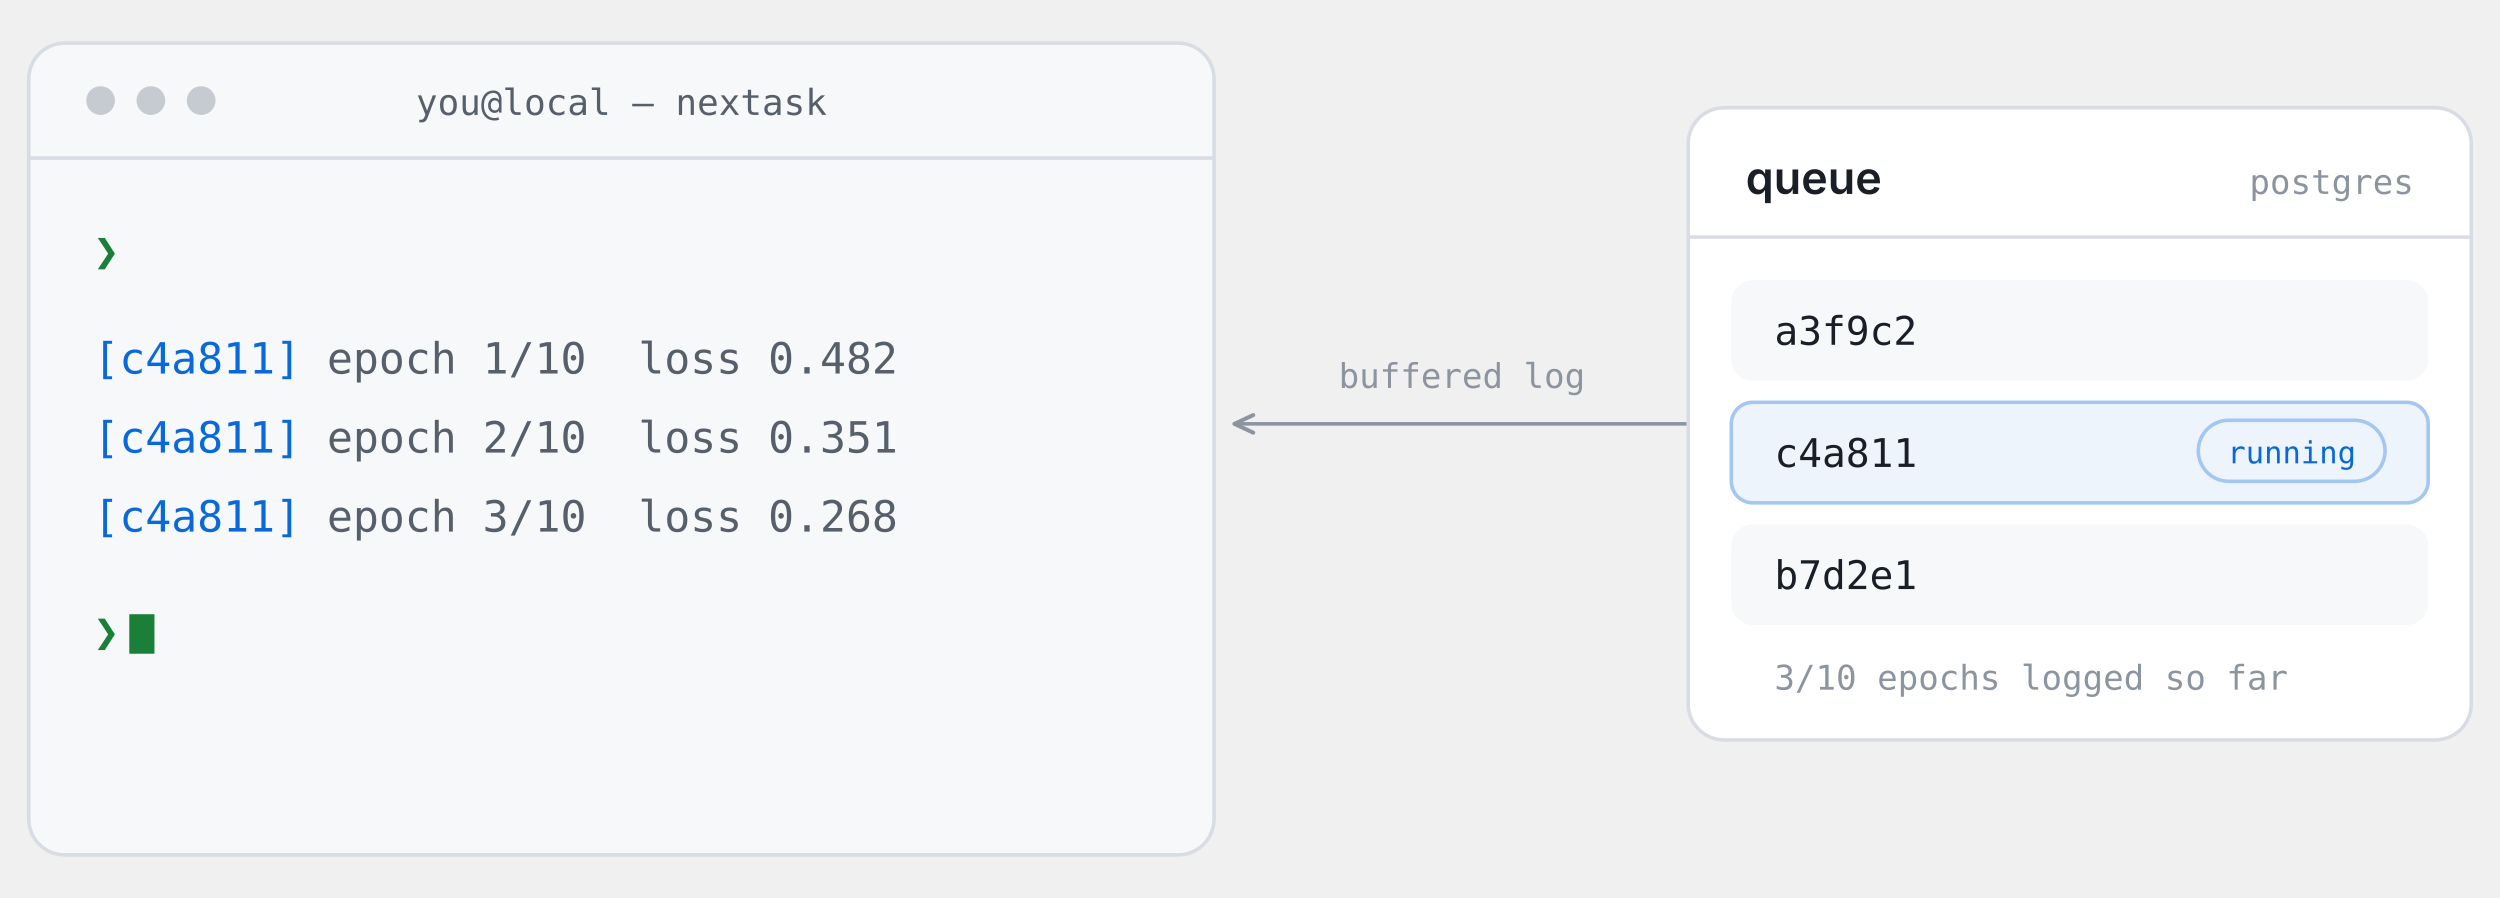
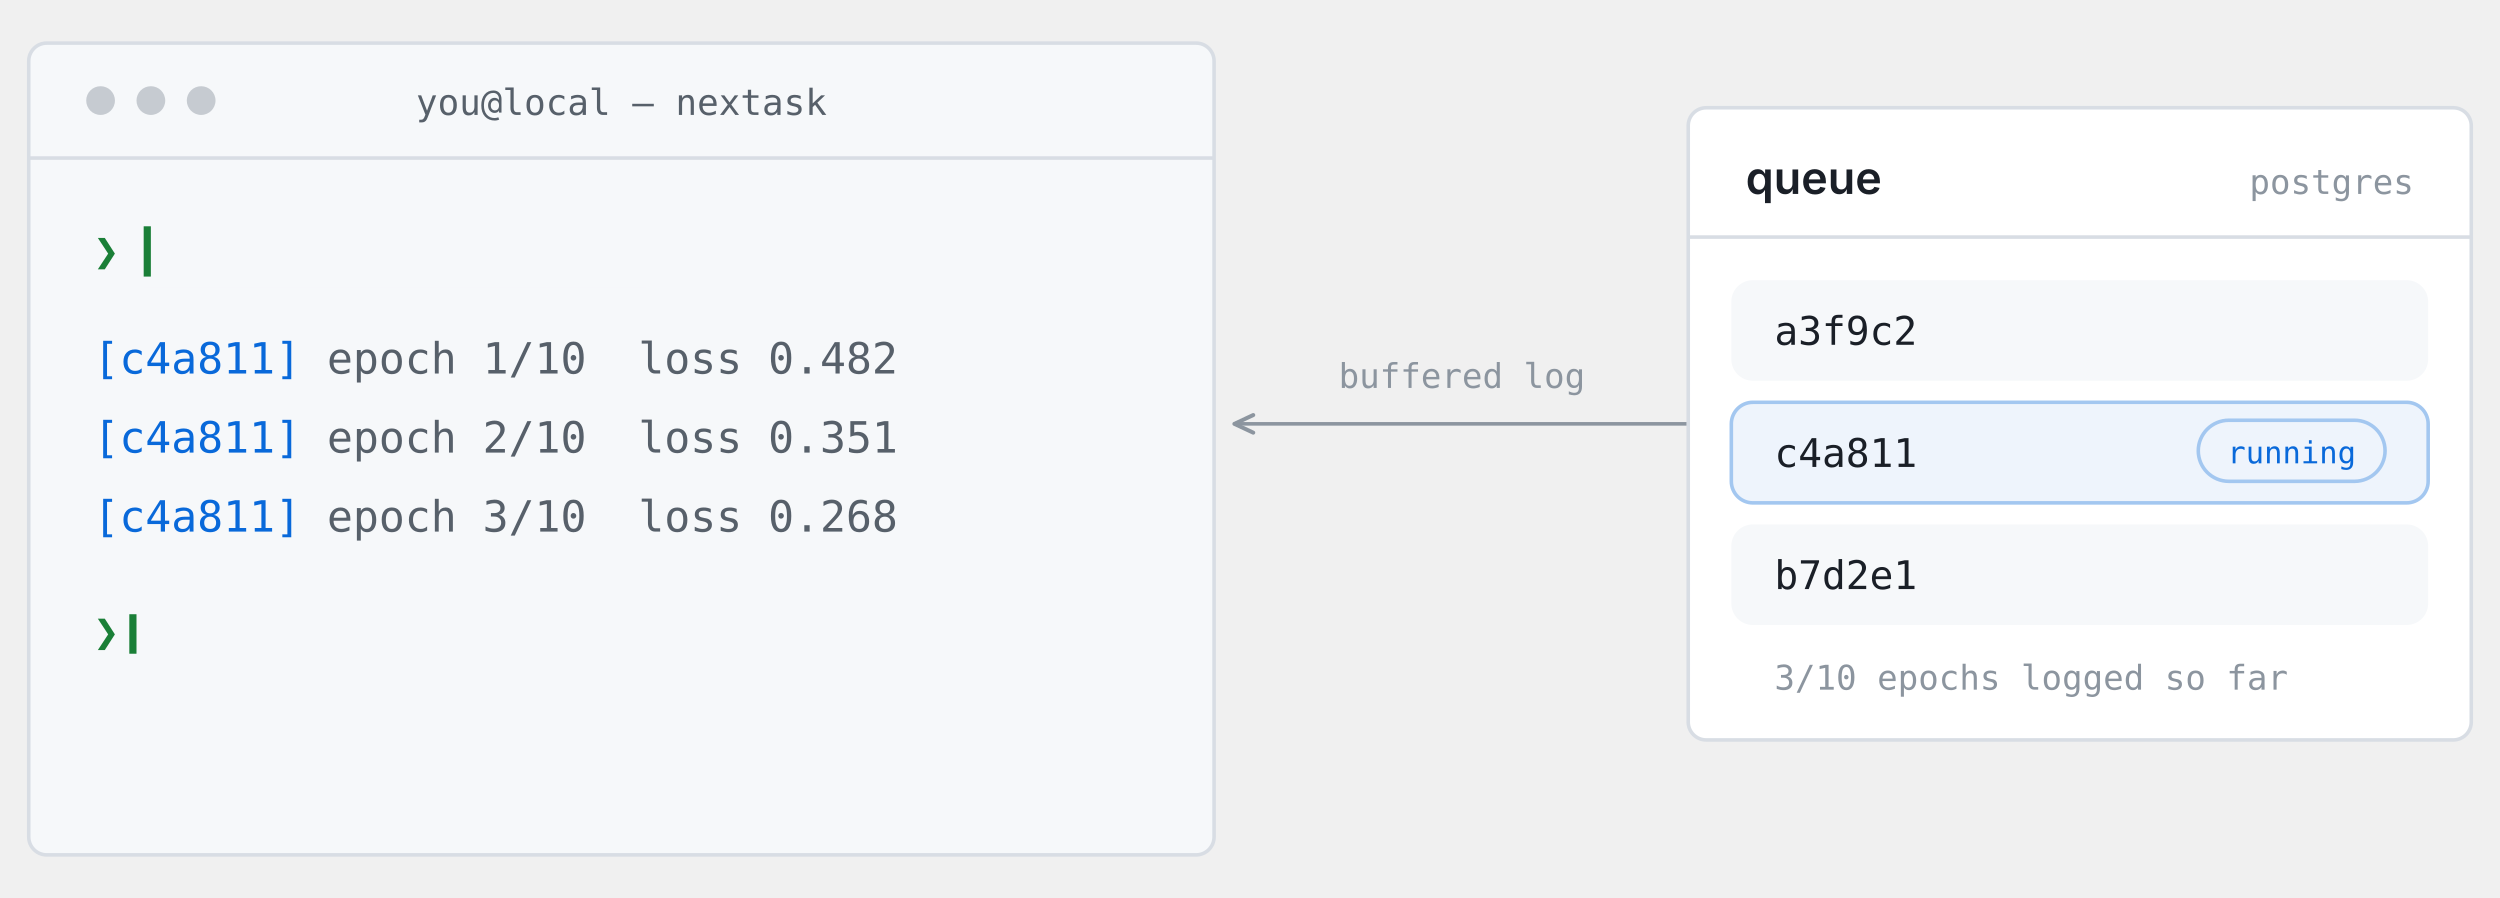
<svg xmlns="http://www.w3.org/2000/svg" viewBox="0 0 696 250" width="696" height="250" font-family="Inter, sans-serif">
  <defs>
    <marker id="aG" viewBox="0 0 10 10" refX="8" refY="5" markerWidth="7" markerHeight="7" orient="auto-start-reverse">
      <path d="M1 1.5 L8.5 5 L1 8.5" fill="none" stroke="#8c959f" stroke-width="1.6" stroke-linecap="round" stroke-linejoin="round" />
    </marker>
    <clipPath id="clipLog">
      <rect x="9" y="45" width="328" height="192" />
    </clipPath>
  </defs>
-   <rect x="8" y="12" width="330" height="226" rx="10" fill="#f6f8fa" stroke="#d8dde4" />
+   <rect x="8" y="12" width="330" height="226" rx="5" fill="#f6f8fa" stroke="#d8dde4" />
  <line x1="8" y1="44" x2="338" y2="44" stroke="#d8dde4" />
  <circle cx="28" cy="28" r="4" fill="#8c959f" opacity="0.45" />
  <circle cx="42" cy="28" r="4" fill="#8c959f" opacity="0.45" />
  <circle cx="56" cy="28" r="4" fill="#8c959f" opacity="0.45" />
  <text x="173" y="32" text-anchor="middle" font-family="'JetBrains Mono',monospace" font-size="10" fill="#57606a">you@local — nextask</text>
  <g font-family="'JetBrains Mono',monospace" font-size="12">
    <text x="26" y="74" fill="#1a1f27">
      <tspan fill="#1a7f37">❯</tspan> nextask log c4a811</text>
    <g clip-path="url(#clipLog)">
-       <rect x="40" y="62" width="140" height="18" fill="#f6f8fa" style="animation:typeLog 6s steps(12) infinite" />
+       <rect x="40" y="62" width="140" height="18" fill="#f6f8fa" style="animation:typeLog 6s steps(18, end) infinite" />
+       <g class="typing-cursor" style="animation:typeLog 6s steps(18, end) infinite, caretLog 6s steps(1, end) infinite">
+         <rect class="terminal-cursor" x="40" y="63" width="2" height="14" fill="#1a7f37" />
+       </g>
    </g>
    <g style="animation:logLines 6s ease infinite">
      <text x="26" y="104" fill="#57606a">
        <tspan fill="#0969da">[c4a811]</tspan> epoch 1/10  loss 0.482</text>
      <text x="26" y="126" fill="#57606a">
        <tspan fill="#0969da">[c4a811]</tspan> epoch 2/10  loss 0.351</text>
      <text x="26" y="148" fill="#57606a">
        <tspan fill="#0969da">[c4a811]</tspan> epoch 3/10  loss 0.268</text>
    </g>
    <g style="animation:logPrompt 6s ease infinite">
      <text x="26" y="180" fill="#1a7f37">❯</text>
-       <rect x="36" y="171" width="7" height="11" fill="#1a7f37" style="animation:blink 1.1s step-end infinite" />
+       <rect class="terminal-cursor" x="36" y="171" width="2" height="11" fill="#1a7f37" style="animation:blink 1.1s step-end infinite" />
    </g>
  </g>
  <g style="animation:logArrow 6s ease infinite">
    <path d="M470 118 L344 118" fill="none" stroke="#8c959f" marker-end="url(#aG)" />
    <text x="407" y="108" text-anchor="middle" font-family="'JetBrains Mono',monospace" font-size="9.5" fill="#8c959f">buffered log</text>
  </g>
-   <rect x="470" y="30" width="218" height="176" rx="10" fill="#fff" stroke="#d8dde4" />
+   <rect x="470" y="30" width="218" height="176" rx="5" fill="#fff" stroke="#d8dde4" />
  <text x="486" y="54" font-family="var(--font-mono, monospace)" font-size="12.5" font-weight="600" fill="#1a1f27">queue</text>
  <text x="672" y="54" text-anchor="end" font-family="'JetBrains Mono',monospace" font-size="9.5" fill="#8c959f">postgres</text>
  <line x1="470" y1="66" x2="688" y2="66" stroke="#d8dde4" />
  <g font-family="'JetBrains Mono',monospace">
    <g style="animation:logDim2 6s ease infinite">
      <rect x="482" y="78" width="194" height="28" rx="6" fill="#f6f8fa" />
      <text x="494" y="96" font-size="11" fill="#1a1f27">a3f9c2</text>
      <rect x="482" y="146" width="194" height="28" rx="6" fill="#f6f8fa" />
      <text x="494" y="164" font-size="11" fill="#1a1f27">b7d2e1</text>
    </g>
    <g>
      <rect x="482" y="112" width="194" height="28" rx="6" fill="#f6f8fa" />
      <text x="494" y="130" font-size="11" fill="#1a1f27">c4a811</text>
    </g>
    <g style="animation:logFocus 6s ease infinite">
      <rect x="482" y="112" width="194" height="28" rx="6" fill="#eef4fc" stroke="#a3c7f0" />
      <text x="494" y="130" font-size="11" fill="#1a1f27">c4a811</text>
      <rect x="612" y="117" width="52" height="17" rx="8.5" fill="none" stroke="#a3c7f0" />
      <text x="638" y="129" text-anchor="middle" font-size="8.5" fill="#0969da">running</text>
      <text x="494" y="192" font-size="9.5" fill="#8c959f">3/10 epochs logged so far</text>
    </g>
  </g>
</svg>
